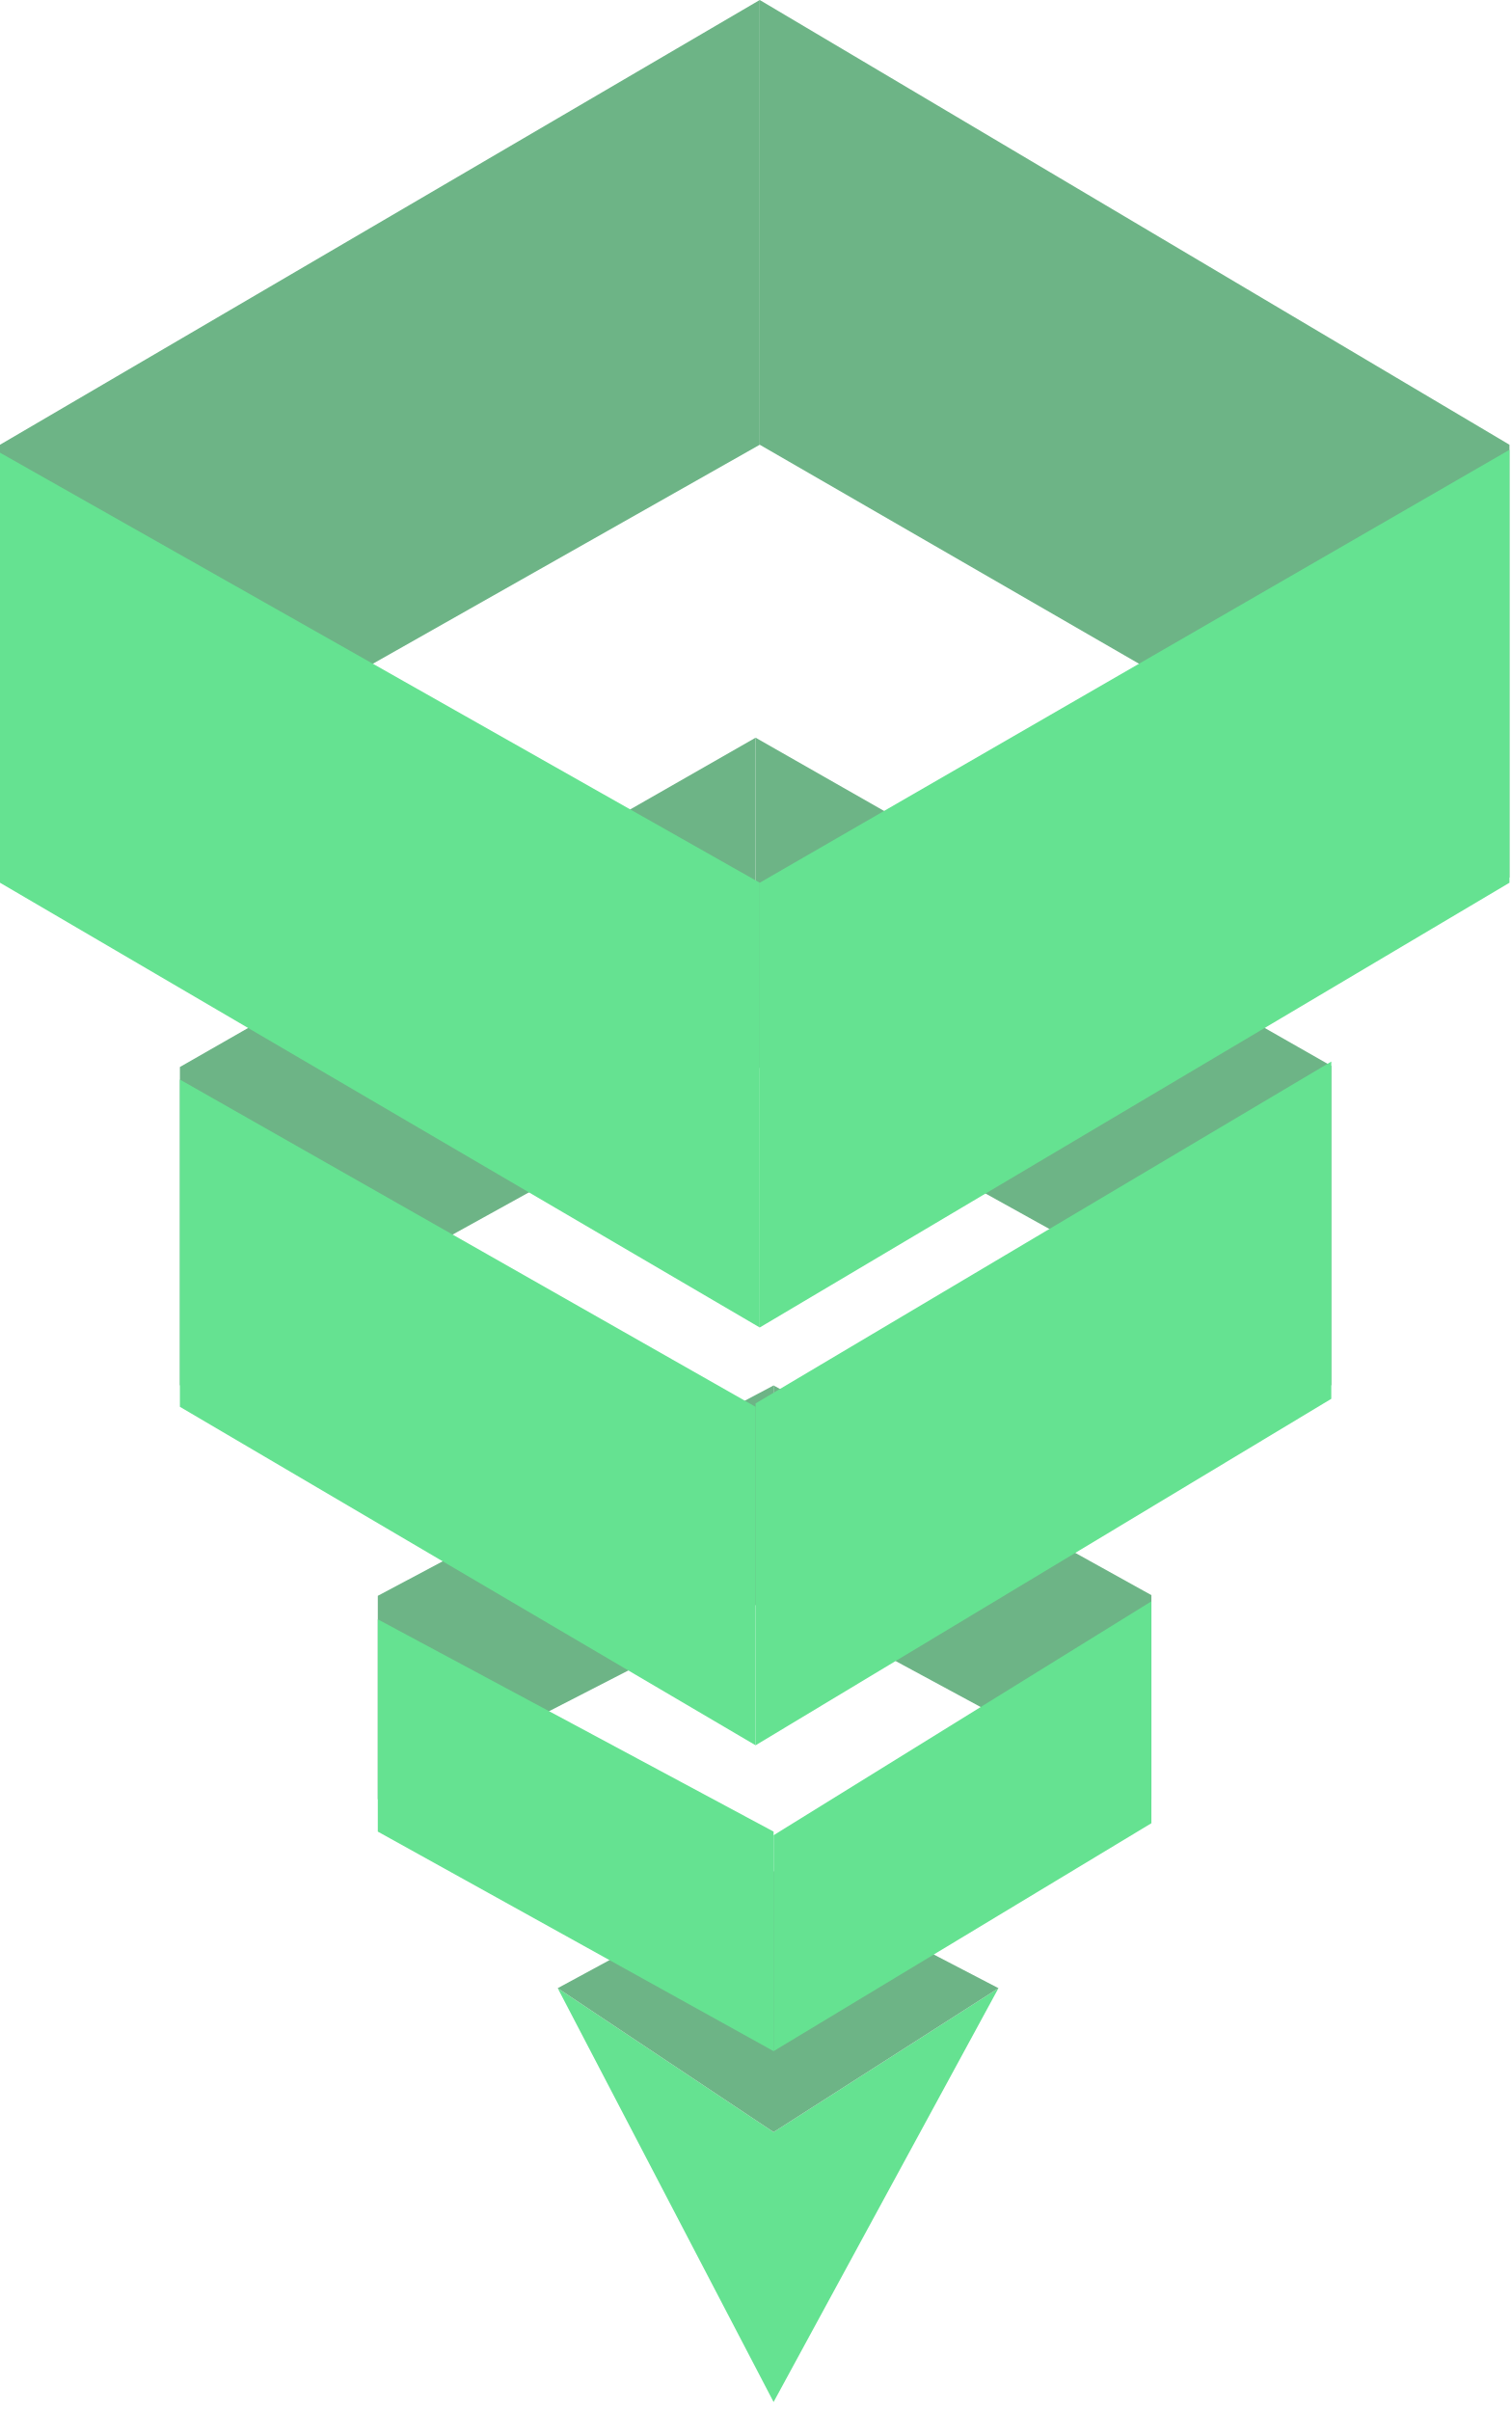
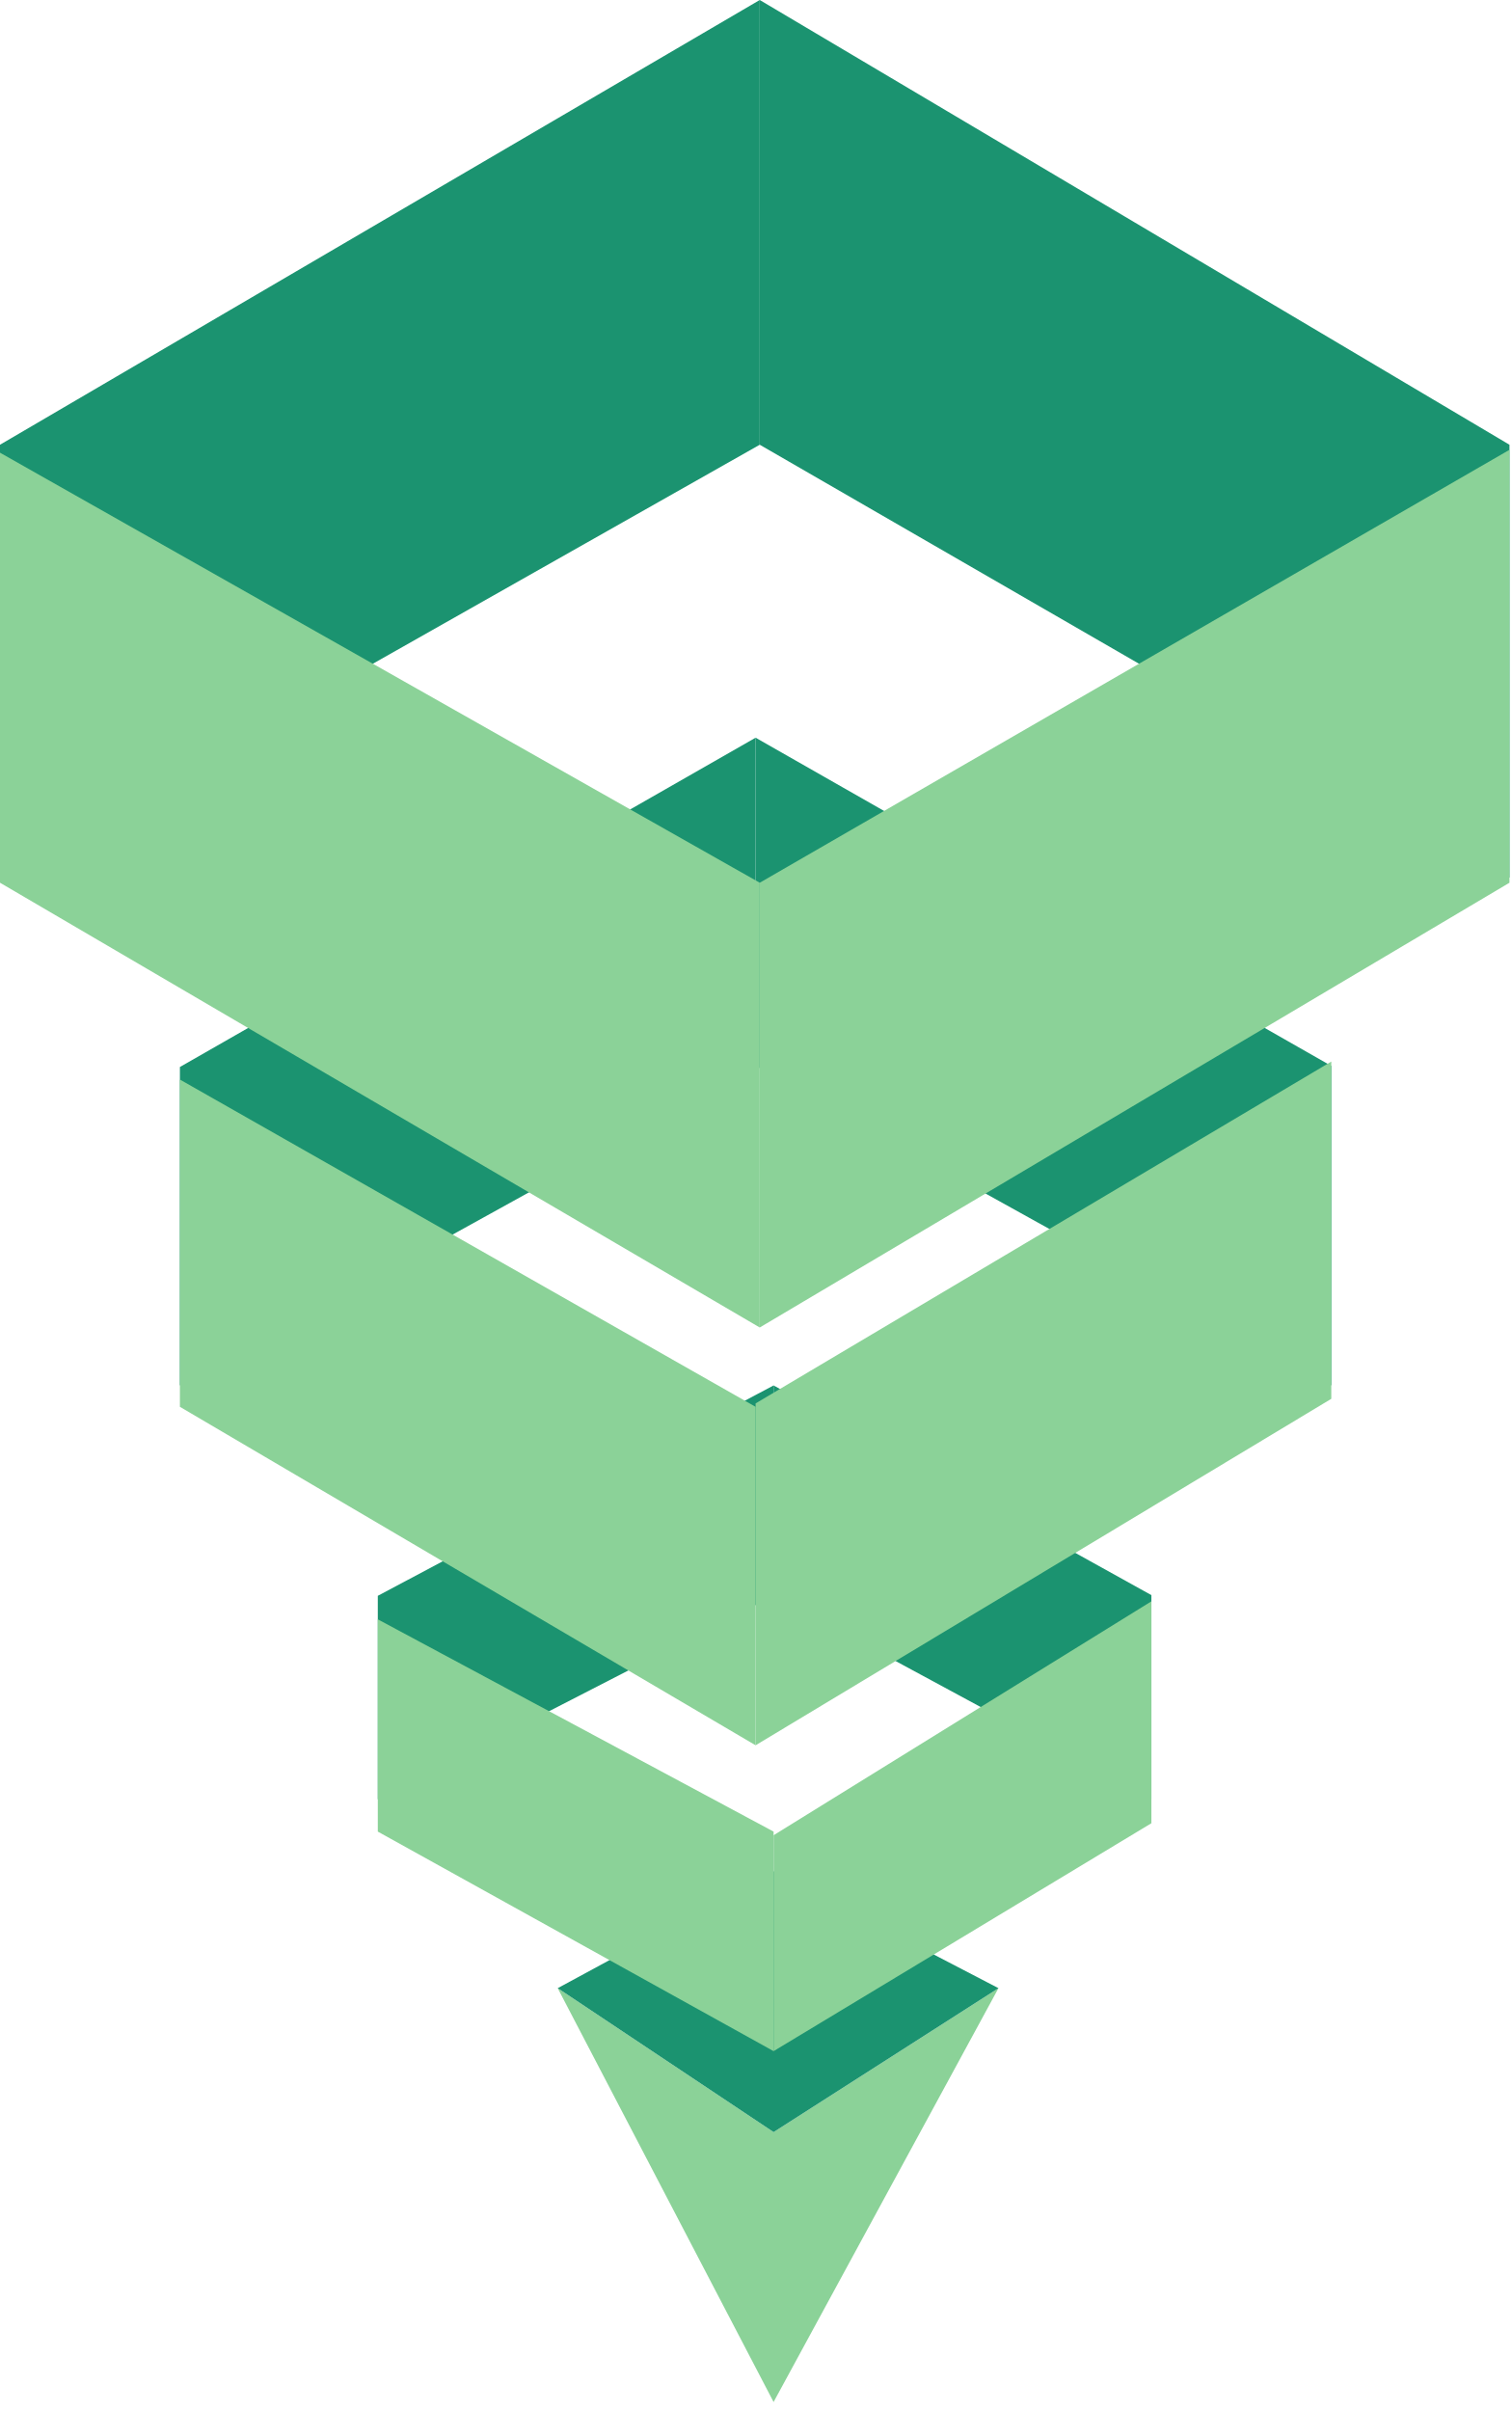
<svg xmlns="http://www.w3.org/2000/svg" width="84" height="134" viewBox="0 0 84 134" fill="none">
-   <path d="M43 133.5L55.5 110.5L43 118.5L31 110.5L43 133.5Z" fill="#65E291" />
-   <path d="M31 110.5L43 104L55.5 110.5L43 118.5L31 110.5Z" fill="#6DB486" />
-   <path d="M21 100L43 88.693V77L21 88.693V100Z" fill="#6DB486" />
-   <path d="M64 100L43 88.655V77L64 88.655V100Z" fill="#6DB486" />
-   <path d="M21 90L43 101.798V114L21 101.798V90Z" fill="#65E291" />
-   <path d="M64 89L43 102V114L64 101.332V89Z" fill="#65E291" />
-   <path d="M10 77L42 59.302V41L10 59.302V77Z" fill="#6DB486" />
-   <path d="M74 77L42 59.242V41L74 59.242V77Z" fill="#6DB486" />
-   <path d="M10 60L42 78.189V97L10 78.189V60Z" fill="#65E291" />
-   <path d="M74 59L42 78V97L74 77.744V59Z" fill="#65E291" />
-   <path d="M0 48.62L42.23 24.718V-1.00136e-05L0 24.718V48.62Z" fill="#6DB486" />
-   <path d="M83.904 48.78L42.23 24.718V-8.20626e-07L83.904 24.718V48.78Z" fill="#6DB486" />
-   <path d="M0 25.16L42.23 49.061V73.78L0 49.061V25.16Z" fill="#65E291" />
-   <path d="M83.904 25L42.23 49.061V73.78L83.904 49.061V25Z" fill="#65E291" />
+   <path d="M43 133.5L55.5 110.5L43 118.5L31 110.5L43 133.5Z" fill="#8BD298" />
+   <path d="M31 110.5L43 104L55.5 110.5L43 118.5L31 110.5Z" fill="#1B9370" />
+   <path d="M21 100L43 88.693V77L21 88.693V100Z" fill="#1B9370" />
+   <path d="M64 100L43 88.655V77L64 88.655V100Z" fill="#1B9370" />
+   <path d="M21 90L43 101.798V114L21 101.798V90Z" fill="#8BD298" />
+   <path d="M64 89L43 102V114L64 101.332V89Z" fill="#8BD298" />
+   <path d="M10 77L42 59.302V41L10 59.302V77Z" fill="#1B9370" />
+   <path d="M74 77L42 59.242V41L74 59.242V77Z" fill="#1B9370" />
+   <path d="M10 60L42 78.189V97L10 78.189V60Z" fill="#8BD298" />
+   <path d="M74 59L42 78V97L74 77.744V59Z" fill="#8BD298" />
+   <path d="M0 48.62L42.23 24.718V-1.14441e-05L0 24.718V48.62Z" fill="#1B9370" />
+   <path d="M83.904 48.78L42.23 24.718V3.05176e-05L83.904 24.718V48.78Z" fill="#1B9370" />
+   <path d="M0 25.16L42.23 49.061V73.78L0 49.061V25.16Z" fill="#8BD298" />
+   <path d="M83.904 25L42.23 49.061V73.78L83.904 49.061V25Z" fill="#8BD298" />
</svg>
